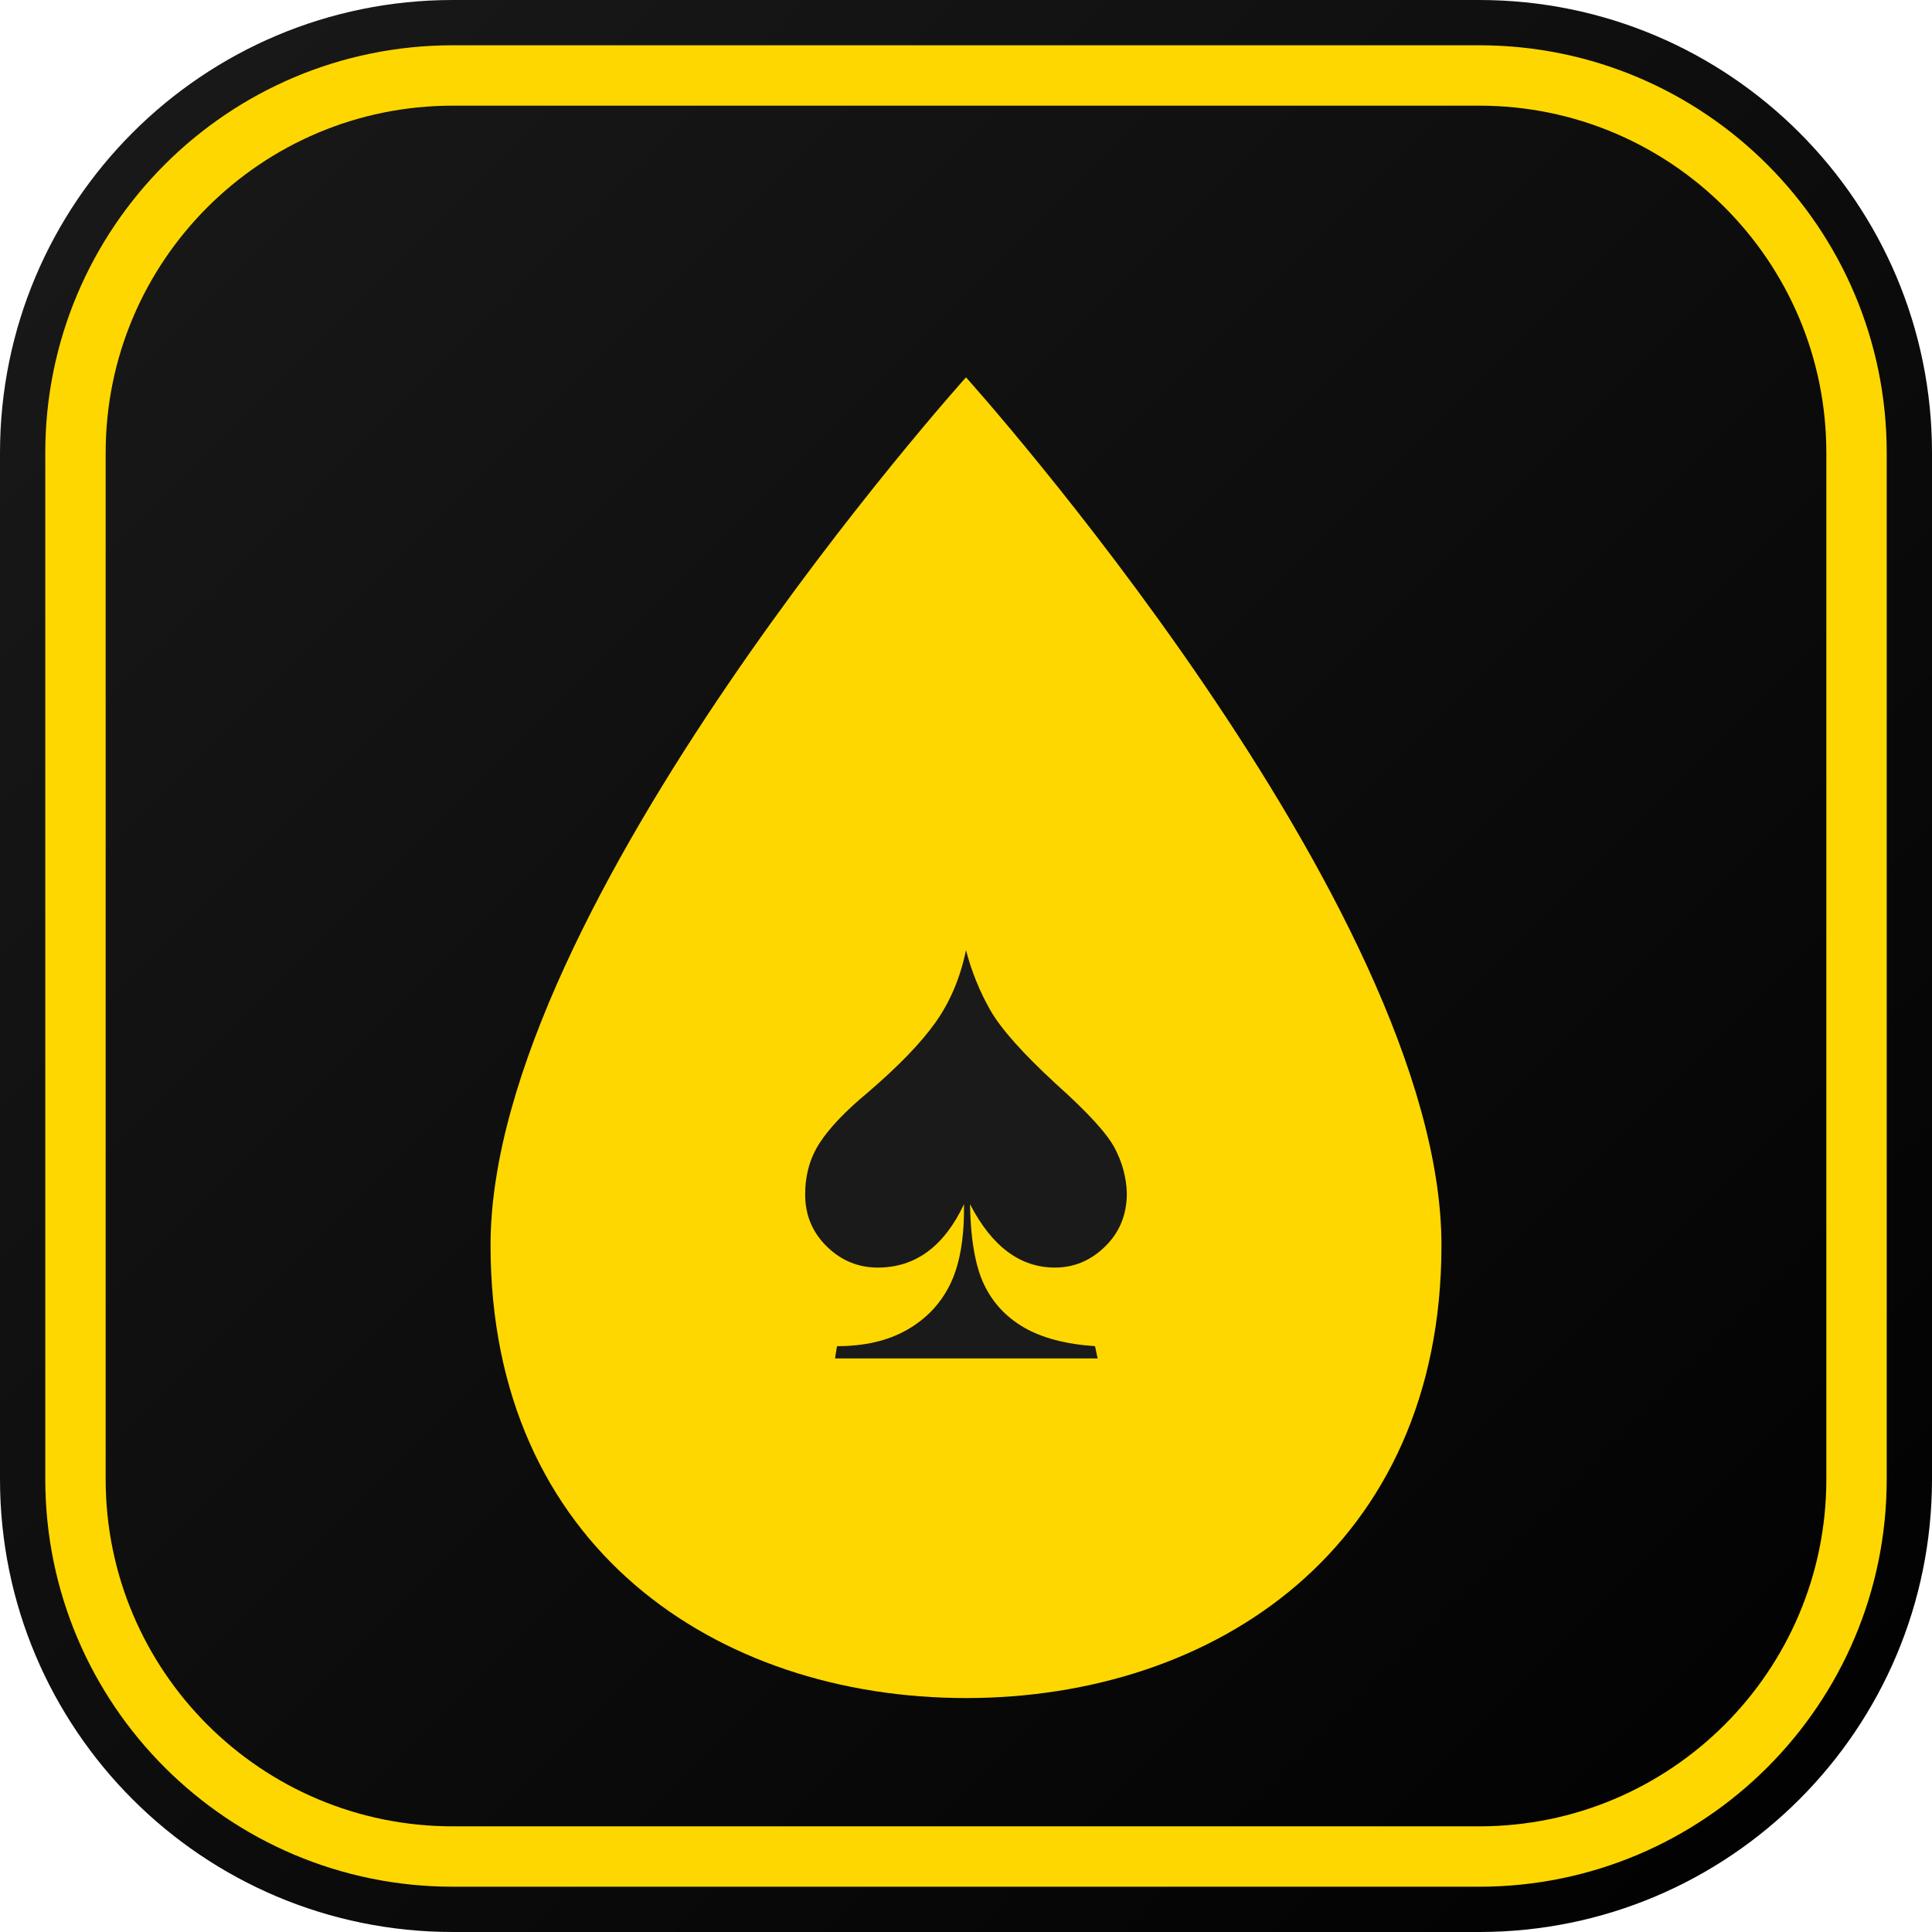
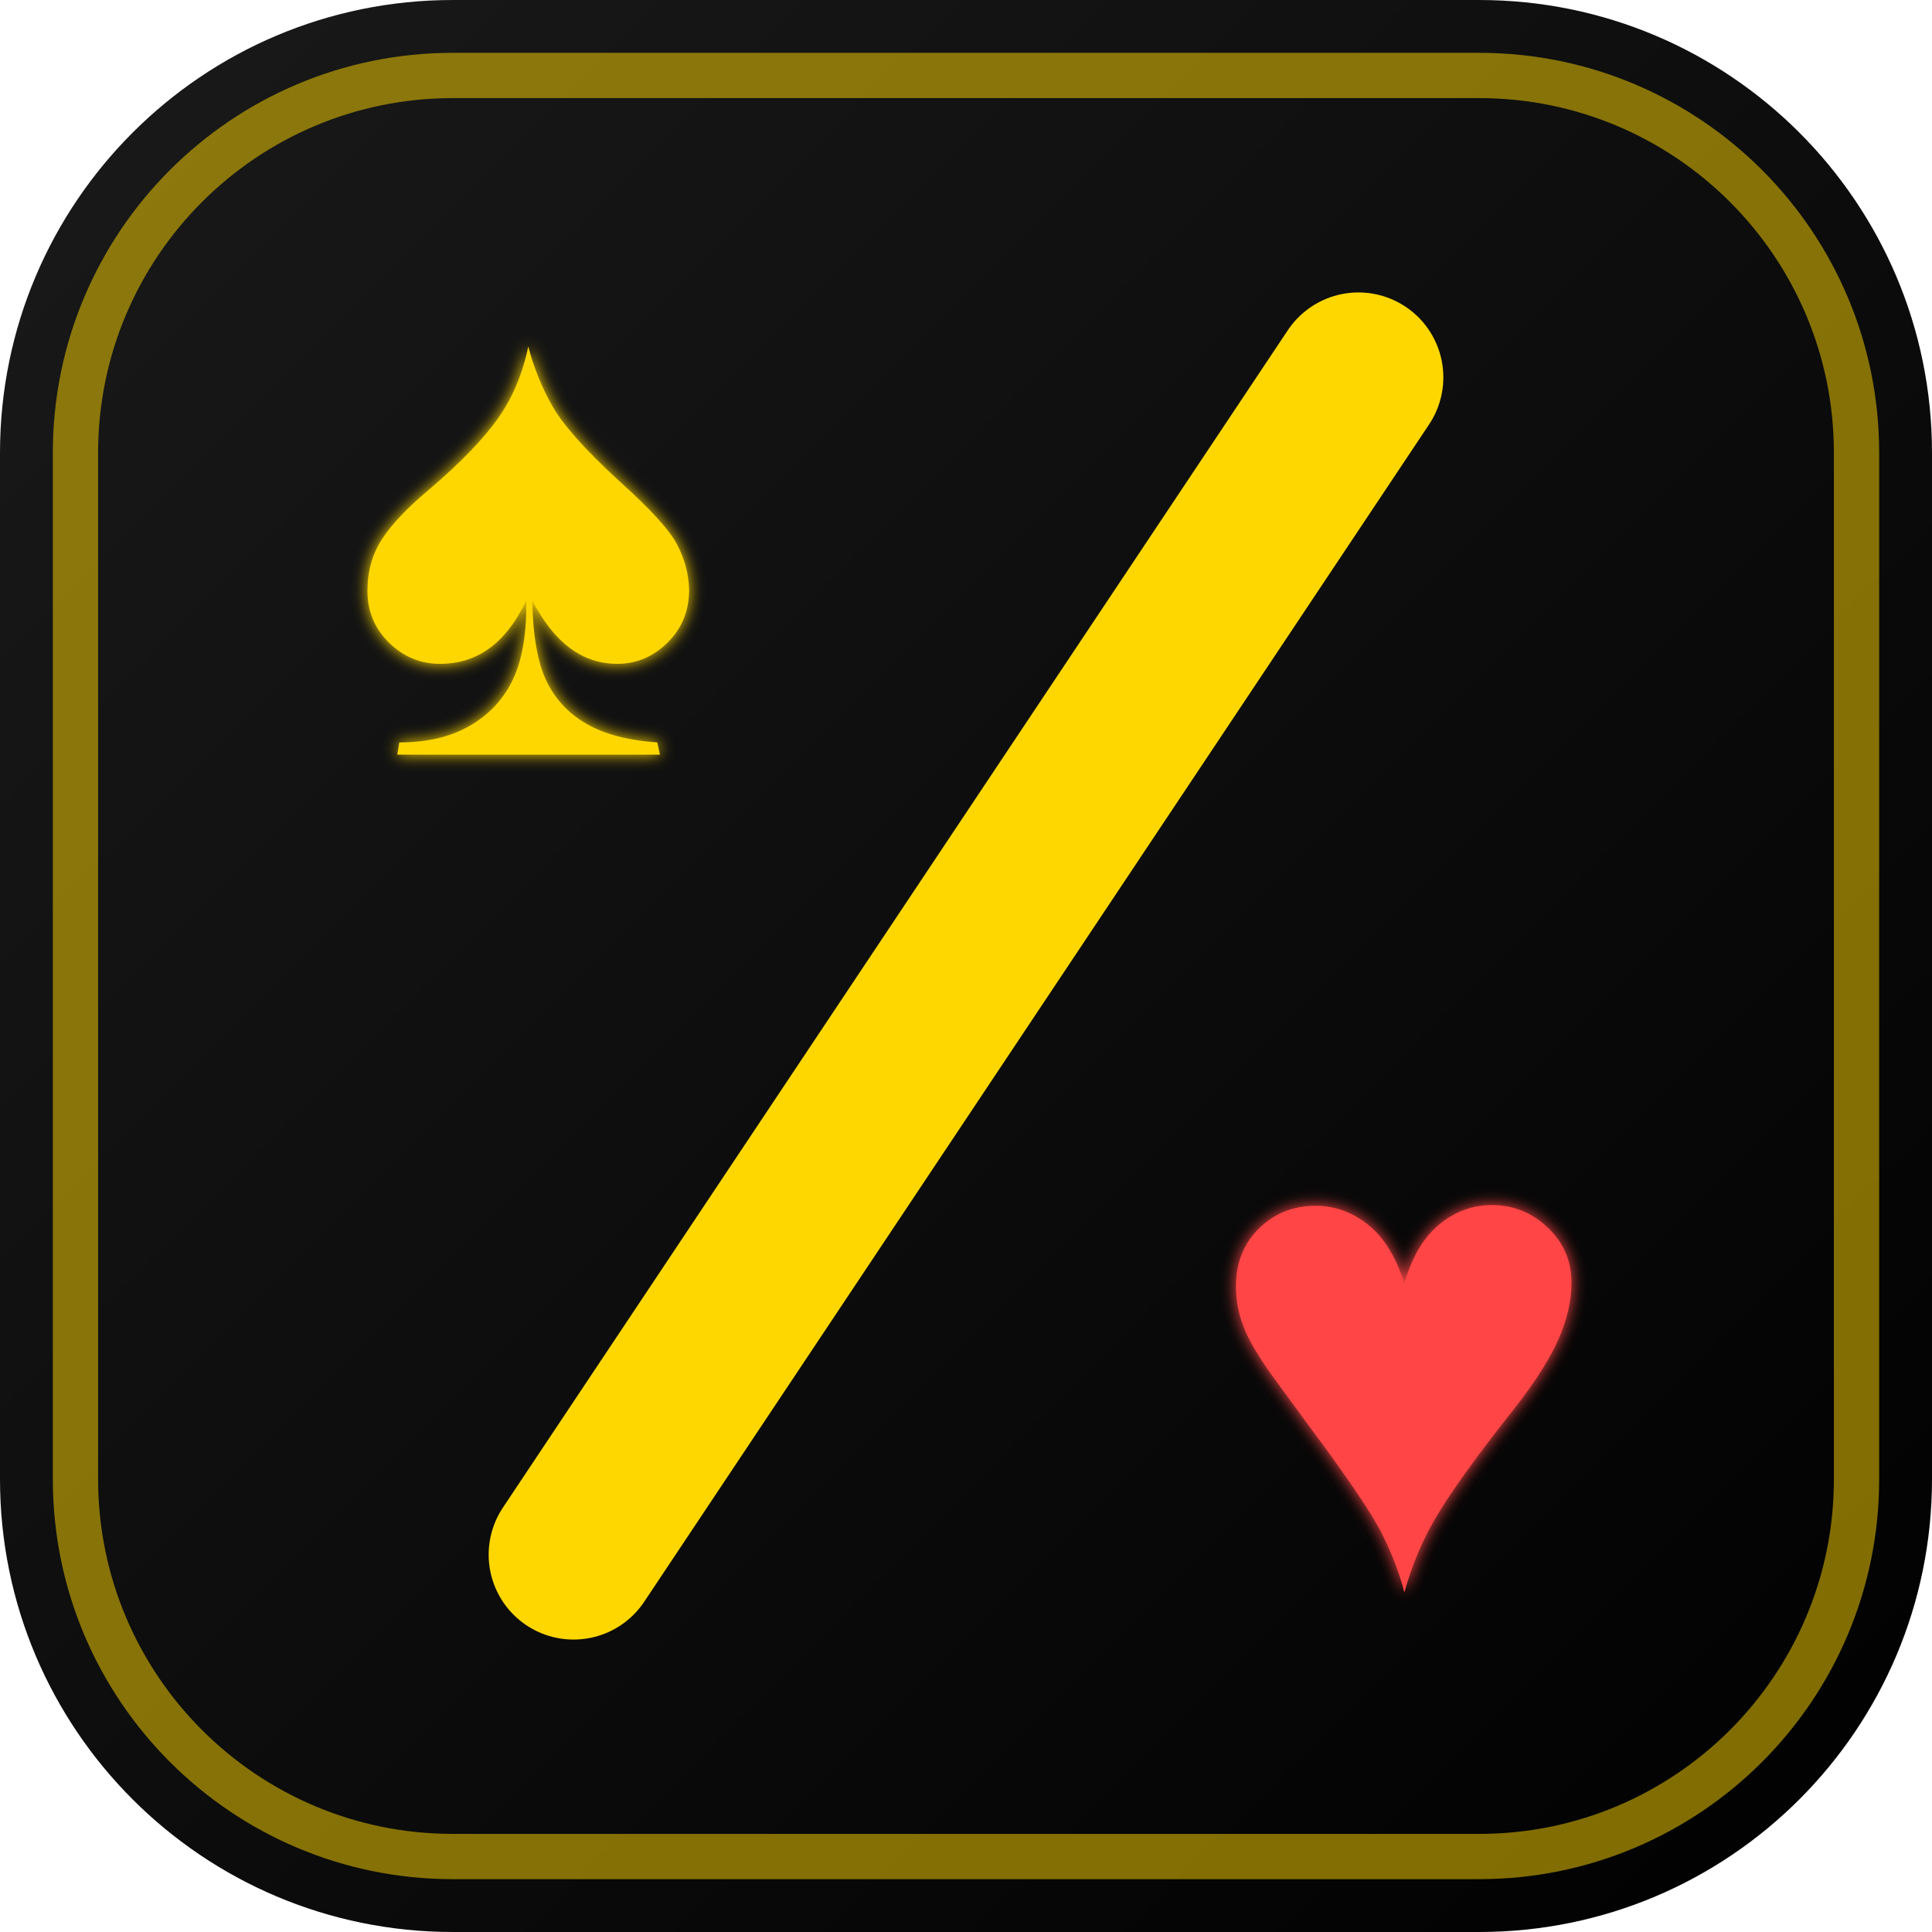
<svg xmlns="http://www.w3.org/2000/svg" width="512" height="512" viewBox="0 0 512 512">
  <defs>
-     <linearGradient id="grad" x1="0%" y1="0%" x2="100%" y2="100%">
+     <linearGradient id="bg-grad" x1="0%" y1="0%" x2="100%" y2="100%">
      <stop offset="0%" stop-color="#1a1a1a" />
      <stop offset="100%" stop-color="#000000" />
    </linearGradient>
+     <filter id="glow" x="-20%" y="-20%" width="140%" height="140%">
+       <feGaussianBlur stdDeviation="2" result="blur" />
+       <feComposite in="SourceGraphic" in2="blur" operator="over" />
+     </filter>
  </defs>
-   <rect width="512" height="512" rx="120" fill="url(#grad)" />
-   <rect x="20" y="20" width="472" height="472" rx="100" fill="none" stroke="#FFD700" stroke-width="16" />
-   <path d="M256 100 C 256 100, 130 240, 130 330 C 130 410, 190 450, 256 450 C 322 450, 382 410, 382 330 C 382 240, 256 100, 256 100 Z M 256 450 L 256 512" fill="#FFD700" stroke="none" />
-   <text x="256" y="360" font-family="Arial" font-size="180" fill="#1a1a1a" text-anchor="middle" font-weight="bold">♠</text>
+   <rect width="512" height="512" rx="120" fill="url(#bg-grad)" />
+   <rect x="20" y="20" width="472" height="472" rx="100" fill="none" stroke="#FFD700" stroke-width="12" opacity="0.5" />
+   <line x1="360" y1="100" x2="152" y2="412" stroke="#FFD700" stroke-width="45" stroke-linecap="round" />
+   <text x="140" y="200" font-family="Arial" font-size="180" fill="#FFD700" text-anchor="middle" font-weight="bold" filter="url(#glow)">♠</text>
+   <text x="372" y="420" font-family="Arial" font-size="180" fill="#FF4444" text-anchor="middle" font-weight="bold" filter="url(#glow)">♥</text>
</svg>
